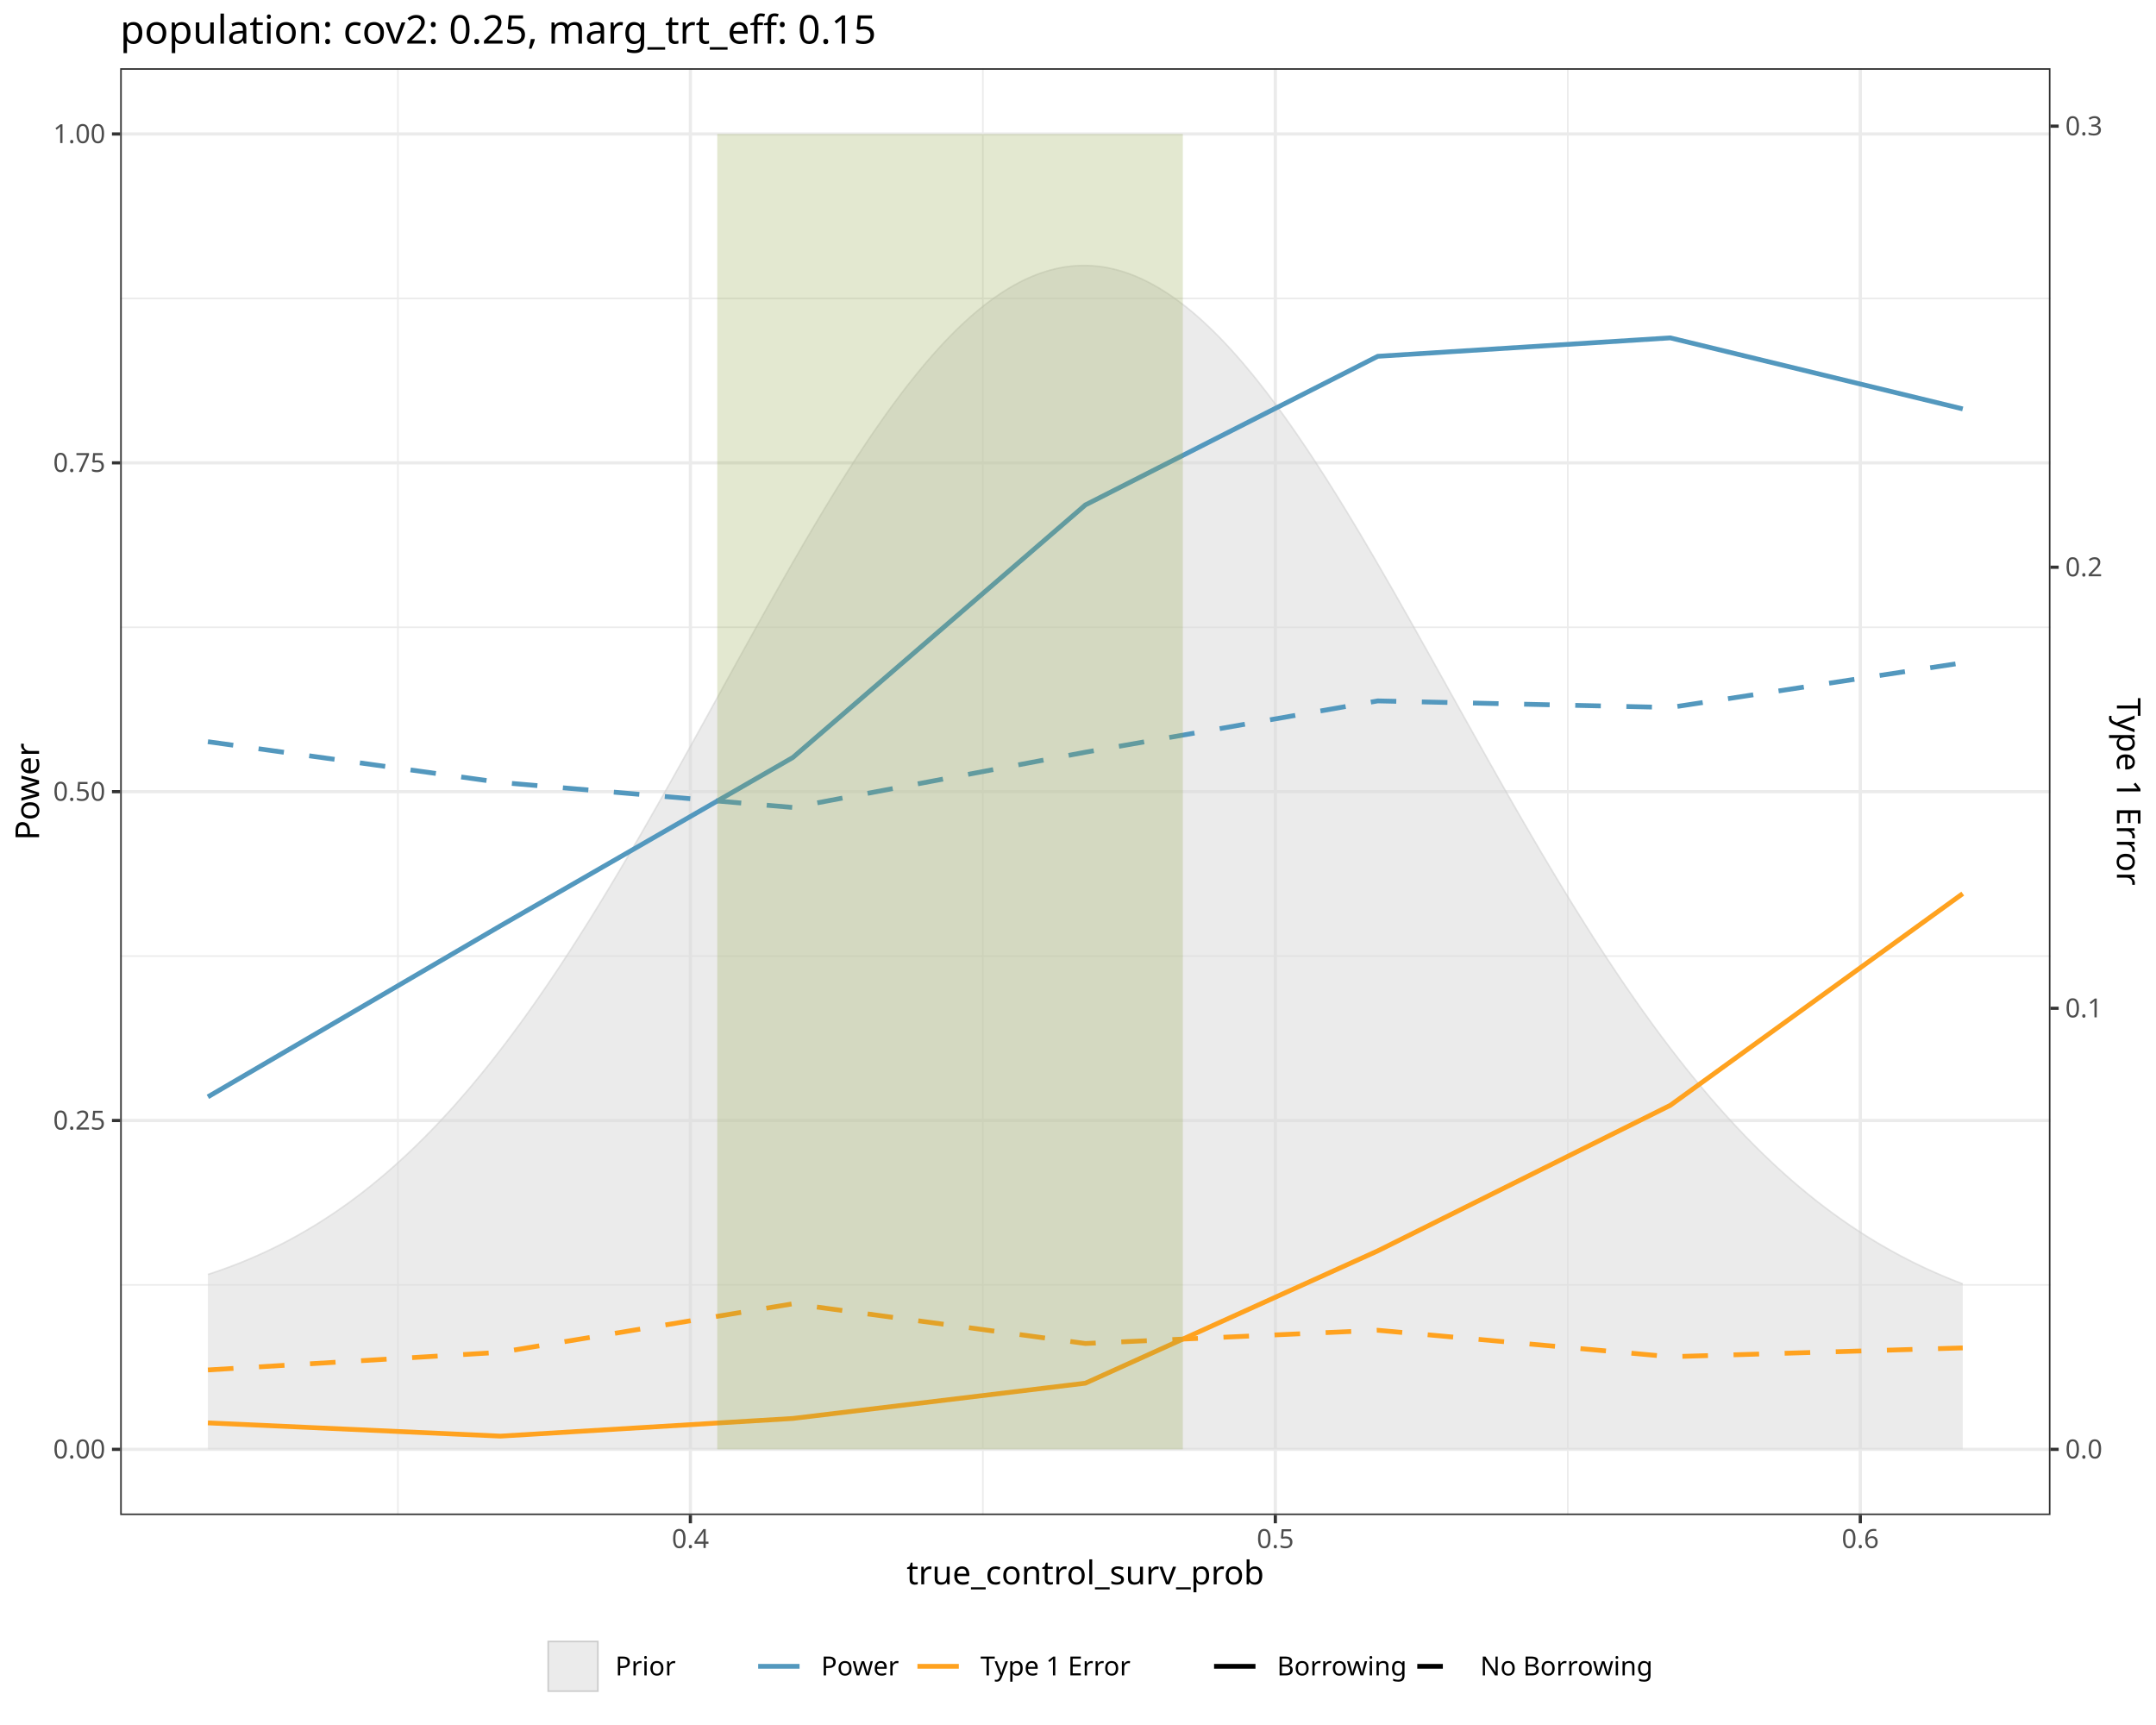
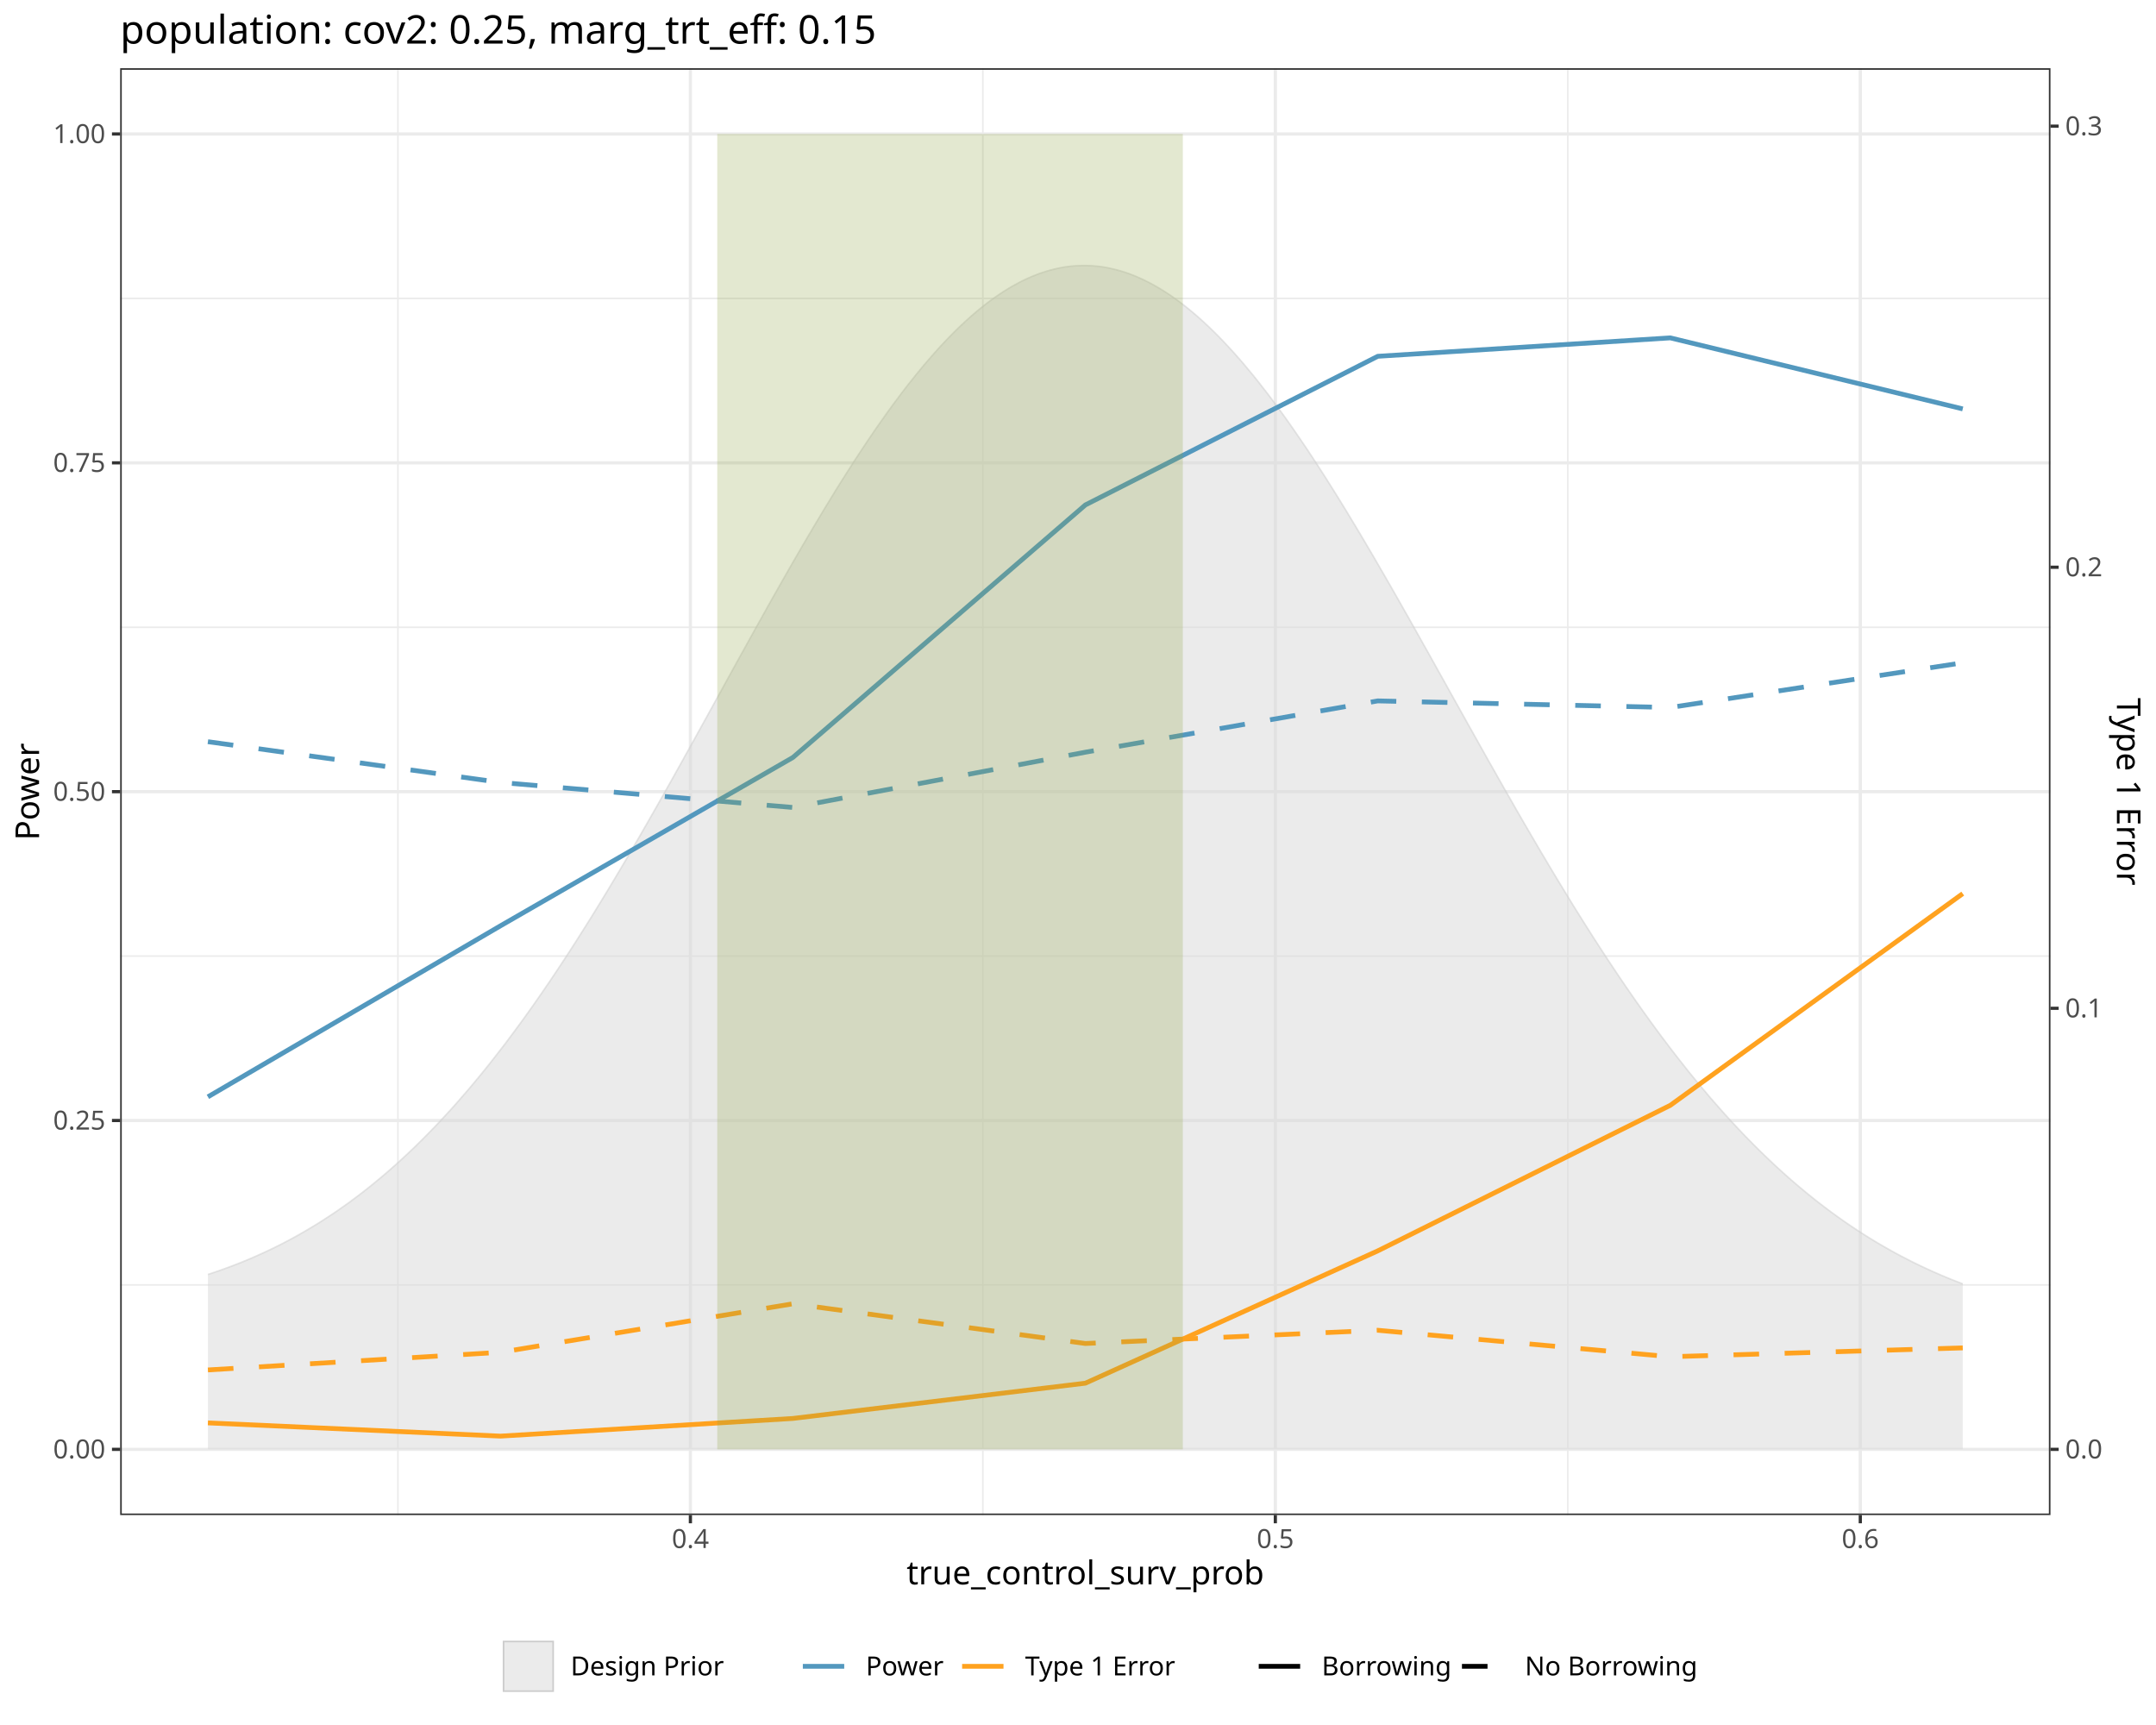
<svg xmlns="http://www.w3.org/2000/svg" class="svglite" data-engine-version="2.0" width="720.00pt" height="576.00pt" viewBox="0 0 720.00 576.00">
  <defs>
    <style type="text/css">
    .svglite line, .svglite polyline, .svglite polygon, .svglite path, .svglite rect, .svglite circle {
      fill: none;
      stroke: #000000;
      stroke-linecap: round;
      stroke-linejoin: round;
      stroke-miterlimit: 10.00;
    }
  </style>
  </defs>
  <rect width="100%" height="100%" style="stroke: none; fill: #FFFFFF;" />
  <defs>
    <clipPath id="cpMC4wMHw3MjAuMDB8MC4wMHw1NzYuMDA=">
      <rect x="0.00" y="0.00" width="720.00" height="576.00" />
    </clipPath>
  </defs>
  <g clip-path="url(#cpMC4wMHw3MjAuMDB8MC4wMHw1NzYuMDA=)">
    <rect x="0.00" y="0.00" width="720.00" height="576.00" style="stroke-width: 1.07; stroke: #FFFFFF; fill: #FFFFFF;" />
  </g>
  <defs>
    <clipPath id="cpNDAuMTN8Njg0Ljc2fDIyLjc4fDUwNS45MQ==">
      <rect x="40.13" y="22.78" width="644.63" height="483.13" />
    </clipPath>
  </defs>
  <g clip-path="url(#cpNDAuMTN8Njg0Ljc2fDIyLjc4fDUwNS45MQ==)">
    <rect x="40.13" y="22.78" width="644.63" height="483.13" style="stroke-width: 1.07; stroke: none; fill: #FFFFFF;" />
    <polyline points="40.13,429.05 684.76,429.05 " style="stroke-width: 0.53; stroke: #EBEBEB; stroke-linecap: butt;" />
    <polyline points="40.13,319.25 684.76,319.25 " style="stroke-width: 0.53; stroke: #EBEBEB; stroke-linecap: butt;" />
    <polyline points="40.13,209.45 684.76,209.45 " style="stroke-width: 0.53; stroke: #EBEBEB; stroke-linecap: butt;" />
    <polyline points="40.13,99.65 684.76,99.65 " style="stroke-width: 0.53; stroke: #EBEBEB; stroke-linecap: butt;" />
    <polyline points="132.89,505.91 132.89,22.78 " style="stroke-width: 0.53; stroke: #EBEBEB; stroke-linecap: butt;" />
    <polyline points="328.23,505.91 328.23,22.78 " style="stroke-width: 0.53; stroke: #EBEBEB; stroke-linecap: butt;" />
    <polyline points="523.57,505.91 523.57,22.78 " style="stroke-width: 0.53; stroke: #EBEBEB; stroke-linecap: butt;" />
    <polyline points="40.13,483.95 684.76,483.95 " style="stroke-width: 1.07; stroke: #EBEBEB; stroke-linecap: butt;" />
    <polyline points="40.13,374.15 684.76,374.15 " style="stroke-width: 1.07; stroke: #EBEBEB; stroke-linecap: butt;" />
    <polyline points="40.13,264.35 684.76,264.35 " style="stroke-width: 1.07; stroke: #EBEBEB; stroke-linecap: butt;" />
    <polyline points="40.13,154.55 684.76,154.55 " style="stroke-width: 1.07; stroke: #EBEBEB; stroke-linecap: butt;" />
    <polyline points="40.13,44.74 684.76,44.74 " style="stroke-width: 1.07; stroke: #EBEBEB; stroke-linecap: butt;" />
    <polyline points="230.56,505.91 230.56,22.78 " style="stroke-width: 1.07; stroke: #EBEBEB; stroke-linecap: butt;" />
    <polyline points="425.90,505.91 425.90,22.78 " style="stroke-width: 1.07; stroke: #EBEBEB; stroke-linecap: butt;" />
    <polyline points="621.25,505.91 621.25,22.78 " style="stroke-width: 1.07; stroke: #EBEBEB; stroke-linecap: butt;" />
    <polygon points="69.43,425.56 70.61,425.17 71.78,424.78 72.95,424.38 74.12,423.97 75.29,423.54 76.47,423.11 77.64,422.67 78.81,422.22 79.98,421.76 81.15,421.29 82.33,420.81 83.50,420.32 84.67,419.81 85.84,419.30 87.01,418.77 88.19,418.24 89.36,417.69 90.53,417.13 91.70,416.56 92.88,415.98 94.05,415.39 95.22,414.78 96.39,414.17 97.56,413.54 98.74,412.89 99.91,412.24 101.08,411.57 102.25,410.89 103.42,410.20 104.60,409.50 105.77,408.78 106.94,408.05 108.11,407.30 109.28,406.54 110.46,405.77 111.63,404.99 112.80,404.19 113.97,403.37 115.14,402.55 116.32,401.71 117.49,400.85 118.66,399.98 119.83,399.10 121.00,398.20 122.18,397.28 123.35,396.35 124.52,395.41 125.69,394.45 126.86,393.48 128.04,392.49 129.21,391.49 130.38,390.47 131.55,389.44 132.72,388.39 133.90,387.32 135.07,386.24 136.24,385.15 137.41,384.04 138.59,382.91 139.76,381.77 140.93,380.61 142.10,379.43 143.27,378.24 144.45,377.04 145.62,375.82 146.79,374.58 147.96,373.32 149.13,372.05 150.31,370.77 151.48,369.47 152.65,368.15 153.82,366.81 154.99,365.46 156.17,364.10 157.34,362.72 158.51,361.32 159.68,359.90 160.85,358.48 162.03,357.03 163.20,355.57 164.37,354.09 165.54,352.60 166.71,351.09 167.89,349.57 169.06,348.03 170.23,346.47 171.40,344.90 172.57,343.31 173.75,341.71 174.92,340.10 176.09,338.47 177.26,336.82 178.44,335.16 179.61,333.48 180.78,331.79 181.95,330.09 183.12,328.37 184.30,326.64 185.47,324.89 186.64,323.13 187.81,321.35 188.98,319.57 190.16,317.76 191.33,315.95 192.50,314.12 193.67,312.28 194.84,310.43 196.02,308.56 197.19,306.69 198.36,304.80 199.53,302.90 200.70,300.98 201.88,299.06 203.05,297.13 204.22,295.18 205.39,293.22 206.56,291.26 207.74,289.28 208.91,287.30 210.08,285.30 211.25,283.30 212.42,281.28 213.60,279.26 214.77,277.23 215.94,275.19 217.11,273.15 218.28,271.09 219.46,269.03 220.63,266.96 221.80,264.89 222.97,262.81 224.15,260.73 225.32,258.64 226.49,256.54 227.66,254.44 228.83,252.33 230.01,250.23 231.18,248.11 232.35,246.00 233.52,243.88 234.69,241.76 235.87,239.64 237.04,237.51 238.21,235.39 239.38,233.26 240.55,231.14 241.73,229.01 242.90,226.88 244.07,224.76 245.24,222.63 246.41,220.51 247.59,218.39 248.76,216.27 249.93,214.16 251.10,212.04 252.27,209.94 253.45,207.83 254.62,205.73 255.79,203.64 256.96,201.55 258.13,199.47 259.31,197.39 260.48,195.32 261.65,193.26 262.82,191.21 263.99,189.16 265.17,187.13 266.34,185.10 267.51,183.08 268.68,181.07 269.86,179.07 271.03,177.09 272.20,175.11 273.37,173.15 274.54,171.20 275.72,169.26 276.89,167.33 278.06,165.42 279.23,163.52 280.40,161.64 281.58,159.77 282.75,157.92 283.92,156.09 285.09,154.27 286.26,152.46 287.44,150.68 288.61,148.91 289.78,147.16 290.95,145.43 292.12,143.71 293.30,142.02 294.47,140.35 295.64,138.69 296.81,137.06 297.98,135.45 299.16,133.86 300.33,132.29 301.50,130.74 302.67,129.22 303.84,127.72 305.02,126.24 306.19,124.79 307.36,123.36 308.53,121.95 309.70,120.57 310.88,119.22 312.05,117.89 313.22,116.58 314.39,115.30 315.57,114.05 316.74,112.83 317.91,111.63 319.08,110.46 320.25,109.32 321.43,108.21 322.60,107.12 323.77,106.07 324.94,105.04 326.11,104.04 327.29,103.07 328.46,102.13 329.63,101.22 330.80,100.34 331.97,99.49 333.15,98.68 334.32,97.89 335.49,97.13 336.66,96.41 337.83,95.71 339.01,95.05 340.18,94.42 341.35,93.82 342.52,93.26 343.69,92.73 344.87,92.22 346.04,91.76 347.21,91.32 348.38,90.92 349.55,90.55 350.73,90.21 351.90,89.91 353.07,89.63 354.24,89.40 355.41,89.19 356.59,89.02 357.76,88.88 358.93,88.78 360.10,88.71 361.28,88.67 362.45,88.66 363.62,88.69 364.79,88.76 365.96,88.85 367.14,88.98 368.31,89.14 369.48,89.34 370.65,89.57 371.82,89.83 373.00,90.13 374.17,90.45 375.34,90.81 376.51,91.21 377.68,91.63 378.86,92.09 380.03,92.58 381.20,93.11 382.37,93.66 383.54,94.25 384.72,94.87 385.89,95.52 387.06,96.20 388.23,96.91 389.40,97.66 390.58,98.43 391.75,99.24 392.92,100.08 394.09,100.94 395.26,101.84 396.44,102.76 397.61,103.72 398.78,104.70 399.95,105.72 401.13,106.76 402.30,107.83 403.47,108.93 404.64,110.05 405.81,111.21 406.99,112.39 408.16,113.59 409.33,114.83 410.50,116.09 411.67,117.37 412.85,118.69 414.02,120.02 415.19,121.38 416.36,122.77 417.53,124.18 418.71,125.61 419.88,127.07 421.05,128.55 422.22,130.06 423.39,131.58 424.57,133.13 425.74,134.70 426.91,136.29 428.08,137.90 429.25,139.53 430.43,141.18 431.60,142.85 432.77,144.54 433.94,146.24 435.11,147.97 436.29,149.71 437.46,151.47 438.63,153.25 439.80,155.05 440.97,156.86 442.15,158.68 443.32,160.53 444.49,162.38 445.66,164.25 446.84,166.14 448.01,168.04 449.18,169.95 450.35,171.87 451.52,173.81 452.70,175.76 453.87,177.72 455.04,179.69 456.21,181.67 457.38,183.66 458.56,185.66 459.73,187.67 460.90,189.69 462.07,191.71 463.24,193.75 464.42,195.79 465.59,197.84 466.76,199.89 467.93,201.95 469.10,204.02 470.28,206.09 471.45,208.17 472.62,210.25 473.79,212.34 474.96,214.43 476.14,216.52 477.31,218.61 478.48,220.71 479.65,222.81 480.82,224.91 482.00,227.01 483.17,229.12 484.34,231.22 485.51,233.32 486.68,235.42 487.86,237.53 489.03,239.63 490.20,241.73 491.37,243.82 492.55,245.92 493.72,248.01 494.89,250.10 496.06,252.18 497.23,254.27 498.41,256.34 499.58,258.42 500.75,260.49 501.92,262.55 503.09,264.61 504.27,266.66 505.44,268.71 506.61,270.75 507.78,272.78 508.95,274.81 510.13,276.83 511.30,278.84 512.47,280.84 513.64,282.84 514.81,284.83 515.99,286.81 517.16,288.78 518.33,290.74 519.50,292.69 520.67,294.63 521.85,296.56 523.02,298.49 524.19,300.40 525.36,302.30 526.53,304.19 527.71,306.07 528.88,307.94 530.05,309.79 531.22,311.64 532.39,313.47 533.57,315.29 534.74,317.10 535.91,318.90 537.08,320.68 538.26,322.45 539.43,324.21 540.60,325.96 541.77,327.69 542.94,329.41 544.12,331.12 545.29,332.81 546.46,334.49 547.63,336.15 548.80,337.80 549.98,339.44 551.15,341.06 552.32,342.67 553.49,344.27 554.66,345.85 555.84,347.41 557.01,348.97 558.18,350.50 559.35,352.02 560.52,353.53 561.70,355.02 562.87,356.50 564.04,357.96 565.21,359.41 566.38,360.84 567.56,362.26 568.73,363.67 569.90,365.05 571.07,366.43 572.24,367.78 573.42,369.13 574.59,370.45 575.76,371.77 576.93,373.06 578.10,374.35 579.28,375.61 580.45,376.87 581.62,378.10 582.79,379.33 583.97,380.53 585.14,381.73 586.31,382.90 587.48,384.07 588.65,385.21 589.83,386.35 591.00,387.46 592.17,388.57 593.34,389.66 594.51,390.73 595.69,391.79 596.86,392.84 598.03,393.87 599.20,394.88 600.37,395.89 601.55,396.87 602.72,397.85 603.89,398.81 605.06,399.75 606.23,400.69 607.41,401.61 608.58,402.51 609.75,403.40 610.92,404.28 612.09,405.14 613.27,405.99 614.44,406.83 615.61,407.66 616.78,408.47 617.95,409.27 619.13,410.05 620.30,410.83 621.47,411.59 622.64,412.34 623.82,413.07 624.99,413.80 626.16,414.51 627.33,415.21 628.50,415.89 629.68,416.57 630.85,417.23 632.02,417.89 633.19,418.53 634.36,419.16 635.54,419.78 636.71,420.38 637.88,420.98 639.05,421.57 640.22,422.14 641.40,422.71 642.57,423.26 643.74,423.80 644.91,424.34 646.08,424.86 647.26,425.37 648.43,425.88 649.60,426.37 650.77,426.86 651.94,427.33 653.12,427.80 654.29,428.25 655.46,428.70 655.46,483.95 654.29,483.95 653.12,483.95 651.94,483.95 650.77,483.95 649.60,483.95 648.43,483.95 647.26,483.95 646.08,483.95 644.91,483.95 643.74,483.95 642.57,483.95 641.40,483.95 640.22,483.95 639.05,483.95 637.88,483.95 636.71,483.95 635.54,483.95 634.36,483.95 633.19,483.95 632.02,483.95 630.85,483.95 629.68,483.95 628.50,483.95 627.33,483.95 626.16,483.95 624.99,483.95 623.82,483.95 622.64,483.95 621.47,483.95 620.30,483.95 619.13,483.95 617.95,483.95 616.78,483.95 615.61,483.95 614.44,483.95 613.27,483.95 612.09,483.95 610.92,483.95 609.75,483.95 608.58,483.95 607.41,483.95 606.23,483.95 605.06,483.95 603.89,483.95 602.72,483.95 601.55,483.95 600.37,483.95 599.20,483.95 598.03,483.95 596.86,483.95 595.69,483.95 594.51,483.95 593.34,483.95 592.17,483.95 591.00,483.95 589.83,483.95 588.65,483.95 587.48,483.95 586.31,483.95 585.14,483.95 583.97,483.95 582.79,483.95 581.62,483.95 580.45,483.95 579.28,483.95 578.10,483.95 576.93,483.95 575.76,483.95 574.59,483.95 573.42,483.95 572.24,483.95 571.07,483.95 569.90,483.95 568.73,483.95 567.56,483.95 566.38,483.95 565.21,483.95 564.04,483.95 562.87,483.95 561.70,483.95 560.52,483.95 559.35,483.95 558.18,483.95 557.01,483.95 555.84,483.95 554.66,483.95 553.49,483.95 552.32,483.95 551.15,483.95 549.98,483.95 548.80,483.95 547.63,483.95 546.46,483.95 545.29,483.95 544.12,483.95 542.94,483.95 541.77,483.95 540.60,483.95 539.43,483.95 538.26,483.95 537.08,483.95 535.91,483.95 534.74,483.95 533.57,483.95 532.39,483.95 531.22,483.95 530.05,483.95 528.88,483.95 527.71,483.95 526.53,483.95 525.36,483.95 524.19,483.95 523.02,483.95 521.85,483.95 520.67,483.95 519.50,483.95 518.33,483.95 517.16,483.95 515.99,483.95 514.81,483.95 513.64,483.95 512.47,483.95 511.30,483.95 510.13,483.95 508.95,483.95 507.78,483.95 506.61,483.95 505.44,483.95 504.27,483.95 503.09,483.95 501.92,483.95 500.75,483.95 499.58,483.95 498.41,483.95 497.23,483.95 496.06,483.95 494.89,483.95 493.72,483.95 492.55,483.95 491.37,483.95 490.20,483.95 489.03,483.95 487.86,483.95 486.68,483.95 485.51,483.95 484.34,483.95 483.17,483.95 482.00,483.95 480.82,483.95 479.65,483.95 478.48,483.95 477.31,483.95 476.14,483.95 474.96,483.95 473.79,483.95 472.62,483.95 471.45,483.95 470.28,483.95 469.10,483.95 467.93,483.95 466.76,483.95 465.59,483.95 464.42,483.95 463.24,483.95 462.07,483.95 460.90,483.95 459.73,483.95 458.56,483.95 457.38,483.95 456.21,483.95 455.04,483.95 453.87,483.95 452.70,483.95 451.52,483.95 450.35,483.95 449.18,483.95 448.01,483.95 446.84,483.95 445.66,483.95 444.49,483.95 443.32,483.95 442.15,483.95 440.97,483.95 439.80,483.95 438.63,483.95 437.46,483.95 436.29,483.95 435.11,483.95 433.94,483.95 432.77,483.95 431.60,483.95 430.43,483.95 429.25,483.95 428.08,483.95 426.91,483.95 425.74,483.95 424.57,483.95 423.39,483.95 422.22,483.95 421.05,483.95 419.88,483.95 418.71,483.95 417.53,483.95 416.36,483.95 415.19,483.95 414.02,483.95 412.85,483.95 411.67,483.95 410.50,483.95 409.33,483.95 408.16,483.95 406.99,483.95 405.81,483.95 404.64,483.95 403.47,483.95 402.30,483.95 401.13,483.95 399.95,483.95 398.78,483.95 397.61,483.95 396.44,483.95 395.26,483.95 394.09,483.95 392.92,483.95 391.75,483.95 390.58,483.95 389.40,483.95 388.23,483.95 387.06,483.95 385.89,483.95 384.72,483.95 383.54,483.95 382.37,483.95 381.20,483.95 380.03,483.95 378.86,483.95 377.68,483.95 376.51,483.95 375.34,483.95 374.17,483.95 373.00,483.95 371.82,483.95 370.65,483.95 369.48,483.95 368.31,483.95 367.14,483.95 365.96,483.95 364.79,483.95 363.62,483.95 362.45,483.95 361.28,483.95 360.10,483.95 358.93,483.95 357.76,483.95 356.59,483.95 355.41,483.95 354.24,483.95 353.07,483.95 351.90,483.95 350.73,483.95 349.55,483.95 348.38,483.95 347.21,483.95 346.04,483.95 344.87,483.95 343.69,483.95 342.52,483.95 341.35,483.95 340.18,483.95 339.01,483.95 337.83,483.95 336.66,483.95 335.49,483.95 334.32,483.95 333.15,483.95 331.97,483.95 330.80,483.95 329.63,483.95 328.46,483.95 327.29,483.95 326.11,483.95 324.94,483.95 323.77,483.95 322.60,483.95 321.43,483.95 320.25,483.95 319.08,483.95 317.91,483.95 316.74,483.95 315.57,483.95 314.39,483.95 313.22,483.95 312.05,483.95 310.88,483.95 309.70,483.95 308.53,483.95 307.36,483.95 306.19,483.95 305.02,483.95 303.84,483.95 302.67,483.95 301.50,483.95 300.33,483.95 299.16,483.95 297.98,483.95 296.81,483.95 295.64,483.95 294.47,483.95 293.30,483.95 292.12,483.95 290.95,483.95 289.78,483.95 288.61,483.95 287.44,483.95 286.26,483.95 285.09,483.95 283.92,483.95 282.75,483.95 281.58,483.95 280.40,483.95 279.23,483.95 278.06,483.95 276.89,483.95 275.72,483.95 274.54,483.95 273.37,483.95 272.20,483.95 271.03,483.95 269.86,483.95 268.68,483.95 267.51,483.95 266.34,483.95 265.17,483.95 263.99,483.95 262.82,483.95 261.65,483.95 260.48,483.95 259.31,483.95 258.13,483.95 256.96,483.95 255.79,483.95 254.62,483.95 253.45,483.95 252.27,483.95 251.10,483.95 249.93,483.95 248.76,483.95 247.59,483.95 246.41,483.95 245.24,483.95 244.07,483.95 242.90,483.95 241.73,483.95 240.55,483.95 239.38,483.95 238.21,483.95 237.04,483.95 235.87,483.95 234.69,483.95 233.52,483.95 232.35,483.95 231.18,483.95 230.01,483.95 228.83,483.95 227.66,483.95 226.49,483.95 225.32,483.95 224.15,483.95 222.97,483.95 221.80,483.95 220.63,483.95 219.46,483.95 218.28,483.95 217.11,483.95 215.94,483.95 214.77,483.95 213.60,483.95 212.42,483.95 211.25,483.95 210.08,483.95 208.91,483.95 207.74,483.95 206.56,483.95 205.39,483.95 204.22,483.95 203.05,483.95 201.88,483.95 200.70,483.95 199.53,483.95 198.36,483.95 197.19,483.95 196.02,483.95 194.84,483.95 193.67,483.95 192.50,483.95 191.33,483.95 190.16,483.95 188.98,483.95 187.81,483.95 186.64,483.95 185.47,483.95 184.30,483.95 183.12,483.95 181.95,483.95 180.78,483.95 179.61,483.95 178.44,483.95 177.26,483.95 176.09,483.95 174.92,483.95 173.75,483.95 172.57,483.95 171.40,483.95 170.23,483.95 169.06,483.95 167.89,483.95 166.71,483.95 165.54,483.95 164.37,483.95 163.20,483.95 162.03,483.95 160.85,483.95 159.68,483.95 158.51,483.95 157.34,483.95 156.17,483.95 154.99,483.95 153.82,483.95 152.65,483.95 151.48,483.95 150.31,483.95 149.13,483.95 147.96,483.95 146.79,483.95 145.62,483.95 144.45,483.95 143.27,483.95 142.10,483.95 140.93,483.95 139.76,483.95 138.59,483.95 137.41,483.95 136.24,483.95 135.07,483.95 133.90,483.95 132.72,483.95 131.55,483.95 130.38,483.95 129.21,483.95 128.04,483.95 126.86,483.95 125.69,483.95 124.52,483.95 123.35,483.95 122.18,483.95 121.00,483.95 119.83,483.95 118.66,483.95 117.49,483.95 116.32,483.95 115.14,483.95 113.97,483.95 112.80,483.95 111.63,483.95 110.46,483.95 109.28,483.95 108.11,483.95 106.94,483.95 105.77,483.95 104.60,483.95 103.42,483.95 102.25,483.95 101.08,483.95 99.91,483.95 98.74,483.95 97.56,483.95 96.39,483.95 95.22,483.95 94.05,483.95 92.88,483.95 91.70,483.95 90.53,483.95 89.36,483.95 88.19,483.95 87.01,483.95 85.84,483.95 84.67,483.95 83.50,483.95 82.33,483.95 81.15,483.95 79.98,483.95 78.81,483.95 77.64,483.95 76.47,483.95 75.29,483.95 74.12,483.95 72.95,483.95 71.78,483.95 70.61,483.95 69.43,483.95 " style="stroke-width: 0.53; stroke: none; fill: #D9D9D9; fill-opacity: 0.50;" />
    <polyline points="69.43,425.56 70.61,425.17 71.78,424.78 72.95,424.38 74.12,423.97 75.29,423.54 76.47,423.11 77.64,422.67 78.81,422.22 79.98,421.76 81.15,421.29 82.33,420.81 83.50,420.32 84.67,419.81 85.84,419.30 87.01,418.77 88.19,418.24 89.36,417.69 90.53,417.13 91.70,416.56 92.88,415.98 94.05,415.39 95.22,414.78 96.39,414.17 97.56,413.54 98.74,412.89 99.91,412.24 101.08,411.57 102.25,410.89 103.42,410.20 104.60,409.50 105.77,408.78 106.94,408.05 108.11,407.30 109.28,406.54 110.46,405.77 111.63,404.99 112.80,404.19 113.97,403.37 115.14,402.55 116.32,401.71 117.49,400.85 118.66,399.98 119.83,399.10 121.00,398.20 122.18,397.28 123.35,396.35 124.52,395.41 125.69,394.45 126.86,393.48 128.04,392.49 129.21,391.49 130.38,390.47 131.55,389.44 132.72,388.39 133.90,387.32 135.07,386.24 136.24,385.15 137.41,384.04 138.59,382.91 139.76,381.77 140.93,380.61 142.10,379.43 143.27,378.24 144.45,377.04 145.62,375.82 146.79,374.58 147.96,373.32 149.13,372.05 150.31,370.77 151.48,369.47 152.65,368.15 153.82,366.81 154.99,365.46 156.17,364.10 157.34,362.72 158.51,361.32 159.68,359.90 160.85,358.48 162.03,357.03 163.20,355.57 164.37,354.09 165.54,352.60 166.71,351.09 167.89,349.57 169.06,348.03 170.23,346.47 171.40,344.90 172.57,343.31 173.75,341.71 174.92,340.10 176.09,338.47 177.26,336.82 178.44,335.16 179.61,333.48 180.78,331.79 181.95,330.09 183.12,328.37 184.30,326.64 185.47,324.89 186.64,323.13 187.81,321.35 188.98,319.57 190.16,317.76 191.33,315.95 192.50,314.12 193.67,312.28 194.84,310.43 196.02,308.56 197.19,306.69 198.36,304.80 199.53,302.90 200.70,300.98 201.88,299.06 203.05,297.13 204.22,295.18 205.39,293.22 206.56,291.26 207.74,289.28 208.91,287.30 210.08,285.30 211.25,283.30 212.42,281.28 213.60,279.26 214.77,277.23 215.94,275.19 217.11,273.15 218.28,271.09 219.46,269.03 220.63,266.96 221.80,264.89 222.97,262.81 224.15,260.73 225.32,258.64 226.49,256.54 227.66,254.44 228.83,252.33 230.01,250.23 231.18,248.11 232.35,246.00 233.52,243.88 234.69,241.76 235.87,239.64 237.04,237.51 238.21,235.39 239.38,233.26 240.55,231.14 241.73,229.01 242.90,226.88 244.07,224.76 245.24,222.63 246.41,220.51 247.59,218.39 248.76,216.27 249.93,214.16 251.10,212.04 252.27,209.94 253.45,207.83 254.62,205.73 255.79,203.64 256.96,201.55 258.13,199.47 259.31,197.39 260.48,195.32 261.65,193.26 262.82,191.21 263.99,189.16 265.17,187.13 266.34,185.10 267.51,183.08 268.68,181.07 269.86,179.07 271.03,177.09 272.20,175.11 273.37,173.15 274.54,171.20 275.72,169.26 276.89,167.33 278.06,165.42 279.23,163.52 280.40,161.64 281.58,159.77 282.75,157.92 283.92,156.09 285.09,154.27 286.26,152.46 287.44,150.68 288.61,148.91 289.78,147.16 290.95,145.43 292.12,143.71 293.30,142.02 294.47,140.35 295.64,138.69 296.81,137.06 297.98,135.45 299.16,133.86 300.33,132.29 301.50,130.74 302.67,129.22 303.84,127.72 305.02,126.24 306.19,124.79 307.36,123.36 308.53,121.95 309.70,120.57 310.88,119.22 312.05,117.89 313.22,116.58 314.39,115.30 315.57,114.05 316.74,112.83 317.91,111.63 319.08,110.46 320.25,109.32 321.43,108.21 322.60,107.12 323.77,106.07 324.94,105.04 326.11,104.04 327.29,103.07 328.46,102.13 329.63,101.22 330.80,100.34 331.97,99.49 333.15,98.68 334.32,97.89 335.49,97.13 336.66,96.41 337.83,95.71 339.01,95.05 340.18,94.42 341.35,93.82 342.52,93.26 343.69,92.73 344.87,92.22 346.04,91.76 347.21,91.32 348.38,90.92 349.55,90.55 350.73,90.21 351.90,89.91 353.07,89.63 354.24,89.40 355.41,89.19 356.59,89.02 357.76,88.88 358.93,88.78 360.10,88.71 361.28,88.67 362.45,88.66 363.62,88.69 364.79,88.76 365.96,88.85 367.14,88.98 368.31,89.14 369.48,89.34 370.65,89.57 371.82,89.83 373.00,90.13 374.17,90.45 375.34,90.81 376.51,91.21 377.68,91.63 378.86,92.09 380.03,92.58 381.20,93.11 382.37,93.66 383.54,94.25 384.72,94.87 385.89,95.52 387.06,96.20 388.23,96.91 389.40,97.66 390.58,98.43 391.75,99.24 392.92,100.08 394.09,100.94 395.26,101.84 396.44,102.76 397.61,103.72 398.78,104.70 399.95,105.72 401.13,106.76 402.30,107.83 403.47,108.93 404.64,110.05 405.81,111.21 406.99,112.39 408.16,113.59 409.33,114.83 410.50,116.09 411.67,117.37 412.85,118.69 414.02,120.02 415.19,121.38 416.36,122.77 417.53,124.18 418.71,125.61 419.88,127.07 421.05,128.55 422.22,130.06 423.39,131.58 424.57,133.13 425.74,134.70 426.91,136.29 428.08,137.90 429.25,139.53 430.43,141.18 431.60,142.85 432.77,144.54 433.94,146.24 435.11,147.97 436.29,149.71 437.46,151.47 438.63,153.25 439.80,155.05 440.97,156.86 442.15,158.68 443.32,160.53 444.49,162.38 445.66,164.25 446.84,166.14 448.01,168.04 449.18,169.95 450.35,171.87 451.52,173.81 452.70,175.76 453.87,177.72 455.04,179.69 456.21,181.67 457.38,183.66 458.56,185.66 459.73,187.67 460.90,189.69 462.07,191.71 463.24,193.75 464.42,195.79 465.59,197.84 466.76,199.89 467.93,201.95 469.10,204.02 470.28,206.09 471.45,208.17 472.62,210.25 473.79,212.34 474.96,214.43 476.14,216.52 477.31,218.61 478.48,220.71 479.65,222.81 480.82,224.91 482.00,227.01 483.17,229.12 484.34,231.22 485.51,233.32 486.68,235.42 487.86,237.53 489.03,239.63 490.20,241.73 491.37,243.82 492.55,245.92 493.72,248.01 494.89,250.10 496.06,252.18 497.23,254.27 498.41,256.34 499.58,258.42 500.75,260.49 501.92,262.55 503.09,264.61 504.27,266.66 505.44,268.71 506.61,270.75 507.78,272.78 508.95,274.81 510.13,276.83 511.30,278.84 512.47,280.84 513.64,282.84 514.81,284.83 515.99,286.81 517.16,288.78 518.33,290.74 519.50,292.69 520.67,294.63 521.85,296.56 523.02,298.49 524.19,300.40 525.36,302.30 526.53,304.19 527.71,306.07 528.88,307.94 530.05,309.79 531.22,311.64 532.39,313.47 533.57,315.29 534.74,317.10 535.91,318.90 537.08,320.68 538.26,322.45 539.43,324.21 540.60,325.96 541.77,327.69 542.94,329.41 544.12,331.12 545.29,332.81 546.46,334.49 547.63,336.15 548.80,337.80 549.98,339.44 551.15,341.06 552.32,342.67 553.49,344.27 554.66,345.85 555.84,347.41 557.01,348.97 558.18,350.50 559.35,352.02 560.52,353.53 561.70,355.02 562.87,356.50 564.04,357.96 565.21,359.41 566.38,360.84 567.56,362.26 568.73,363.67 569.90,365.05 571.07,366.43 572.24,367.78 573.42,369.13 574.59,370.45 575.76,371.77 576.93,373.06 578.10,374.35 579.28,375.61 580.45,376.87 581.62,378.10 582.79,379.33 583.97,380.53 585.14,381.73 586.31,382.90 587.48,384.07 588.65,385.21 589.83,386.35 591.00,387.46 592.17,388.57 593.34,389.66 594.51,390.73 595.69,391.79 596.86,392.84 598.03,393.87 599.20,394.88 600.37,395.89 601.55,396.87 602.72,397.85 603.89,398.81 605.06,399.75 606.23,400.69 607.41,401.61 608.58,402.51 609.75,403.40 610.92,404.28 612.09,405.14 613.27,405.99 614.44,406.83 615.61,407.66 616.78,408.47 617.95,409.27 619.13,410.05 620.30,410.83 621.47,411.59 622.64,412.34 623.82,413.07 624.99,413.80 626.16,414.51 627.33,415.21 628.50,415.89 629.68,416.57 630.85,417.23 632.02,417.89 633.19,418.53 634.36,419.16 635.54,419.78 636.71,420.38 637.88,420.98 639.05,421.57 640.22,422.14 641.40,422.71 642.57,423.26 643.74,423.80 644.91,424.34 646.08,424.86 647.26,425.37 648.43,425.88 649.60,426.37 650.77,426.86 651.94,427.33 653.12,427.80 654.29,428.25 655.46,428.70 " style="stroke-width: 0.53; stroke: #CCCCCC; stroke-opacity: 0.50; stroke-linecap: butt; stroke-linejoin: bevel;" />
    <polyline points="69.43,366.25 167.12,309.15 264.78,252.93 362.47,168.60 460.11,118.97 557.80,112.82 655.46,136.54 " style="stroke-width: 1.60; stroke: #5398BE; stroke-linecap: butt;" />
    <polyline points="69.43,475.12 167.12,479.54 264.78,473.64 362.47,461.86 460.11,417.68 557.80,369.08 655.46,298.39 " style="stroke-width: 1.60; stroke: #FFA21F; stroke-linecap: butt;" />
    <polyline points="69.43,247.66 167.12,261.27 264.78,269.62 362.47,251.17 460.11,234.04 557.80,236.24 655.46,221.31 " style="stroke-width: 1.60; stroke: #5398BE; stroke-dasharray: 8.54,8.54; stroke-linecap: butt;" />
    <polyline points="69.43,457.44 167.12,451.55 264.78,435.35 362.47,448.61 460.11,444.19 557.80,453.03 655.46,450.08 " style="stroke-width: 1.60; stroke: #FFA21F; stroke-dasharray: 8.54,8.54; stroke-linecap: butt;" />
    <rect x="239.53" y="44.74" width="155.48" height="439.21" style="stroke-width: 1.07; stroke: none; stroke-linecap: butt; stroke-linejoin: miter; fill: #93A646; fill-opacity: 0.25;" />
    <rect x="40.13" y="22.78" width="644.63" height="483.13" style="stroke-width: 1.07; stroke: #333333;" />
  </g>
  <g clip-path="url(#cpMC4wMHw3MjAuMDB8MC4wMHw1NzYuMDA=)">
    <text x="35.20" y="486.98" text-anchor="end" style="font-size: 8.80px; fill: #4D4D4D; font-family: sans;" textLength="17.13px" lengthAdjust="spacingAndGlyphs">0.00</text>
    <text x="35.20" y="377.18" text-anchor="end" style="font-size: 8.80px; fill: #4D4D4D; font-family: sans;" textLength="17.13px" lengthAdjust="spacingAndGlyphs">0.25</text>
    <text x="35.20" y="267.38" text-anchor="end" style="font-size: 8.80px; fill: #4D4D4D; font-family: sans;" textLength="17.13px" lengthAdjust="spacingAndGlyphs">0.50</text>
    <text x="35.20" y="157.57" text-anchor="end" style="font-size: 8.80px; fill: #4D4D4D; font-family: sans;" textLength="17.13px" lengthAdjust="spacingAndGlyphs">0.75</text>
    <text x="35.20" y="47.77" text-anchor="end" style="font-size: 8.80px; fill: #4D4D4D; font-family: sans;" textLength="17.13px" lengthAdjust="spacingAndGlyphs">1.00</text>
    <polyline points="37.39,483.95 40.13,483.95 " style="stroke-width: 1.07; stroke: #333333; stroke-linecap: butt;" />
    <polyline points="37.39,374.15 40.13,374.15 " style="stroke-width: 1.07; stroke: #333333; stroke-linecap: butt;" />
    <polyline points="37.39,264.35 40.13,264.35 " style="stroke-width: 1.07; stroke: #333333; stroke-linecap: butt;" />
    <polyline points="37.39,154.55 40.13,154.55 " style="stroke-width: 1.07; stroke: #333333; stroke-linecap: butt;" />
    <polyline points="37.39,44.74 40.13,44.74 " style="stroke-width: 1.07; stroke: #333333; stroke-linecap: butt;" />
    <polyline points="687.50,483.95 684.76,483.95 " style="stroke-width: 1.07; stroke: #333333; stroke-linecap: butt;" />
    <polyline points="687.50,336.68 684.76,336.68 " style="stroke-width: 1.07; stroke: #333333; stroke-linecap: butt;" />
    <polyline points="687.50,189.40 684.76,189.40 " style="stroke-width: 1.07; stroke: #333333; stroke-linecap: butt;" />
    <polyline points="687.50,42.13 684.76,42.13 " style="stroke-width: 1.07; stroke: #333333; stroke-linecap: butt;" />
    <text x="689.69" y="486.98" style="font-size: 8.80px; fill: #4D4D4D; font-family: sans;" textLength="12.23px" lengthAdjust="spacingAndGlyphs">0.0</text>
    <text x="689.69" y="339.71" style="font-size: 8.80px; fill: #4D4D4D; font-family: sans;" textLength="12.23px" lengthAdjust="spacingAndGlyphs">0.1</text>
    <text x="689.69" y="192.43" style="font-size: 8.80px; fill: #4D4D4D; font-family: sans;" textLength="12.23px" lengthAdjust="spacingAndGlyphs">0.2</text>
    <text x="689.69" y="45.16" style="font-size: 8.80px; fill: #4D4D4D; font-family: sans;" textLength="12.23px" lengthAdjust="spacingAndGlyphs">0.3</text>
    <polyline points="230.56,508.65 230.56,505.91 " style="stroke-width: 1.07; stroke: #333333; stroke-linecap: butt;" />
    <polyline points="425.90,508.65 425.90,505.91 " style="stroke-width: 1.07; stroke: #333333; stroke-linecap: butt;" />
    <polyline points="621.25,508.65 621.25,505.91 " style="stroke-width: 1.07; stroke: #333333; stroke-linecap: butt;" />
    <text x="230.56" y="516.90" text-anchor="middle" style="font-size: 8.80px; fill: #4D4D4D; font-family: sans;" textLength="12.23px" lengthAdjust="spacingAndGlyphs">0.4</text>
    <text x="425.90" y="516.90" text-anchor="middle" style="font-size: 8.80px; fill: #4D4D4D; font-family: sans;" textLength="12.23px" lengthAdjust="spacingAndGlyphs">0.5</text>
    <text x="621.25" y="516.90" text-anchor="middle" style="font-size: 8.80px; fill: #4D4D4D; font-family: sans;" textLength="12.23px" lengthAdjust="spacingAndGlyphs">0.6</text>
    <text x="362.45" y="529.04" text-anchor="middle" style="font-size: 11.00px; font-family: sans;" textLength="113.14px" lengthAdjust="spacingAndGlyphs">true_control_surv_prob</text>
    <text transform="translate(13.05,264.35) rotate(-90)" text-anchor="middle" style="font-size: 11.00px; font-family: sans;" textLength="31.19px" lengthAdjust="spacingAndGlyphs">Power</text>
    <text transform="translate(706.95,264.35) rotate(90)" text-anchor="middle" style="font-size: 11.00px; font-family: sans;" textLength="61.14px" lengthAdjust="spacingAndGlyphs">Type 1 Error</text>
-     <rect x="171.76" y="542.28" width="57.78" height="28.24" style="stroke-width: 1.07; stroke: none; fill: #FFFFFF;" />
-     <rect x="182.72" y="547.76" width="17.28" height="17.28" style="stroke-width: 1.07; stroke: none; fill: #FFFFFF;" />
-     <rect x="183.08" y="548.12" width="16.57" height="16.57" style="stroke-width: 0.53; stroke: #CCCCCC; stroke-linecap: butt; stroke-linejoin: miter; fill: #D9D9D9; fill-opacity: 0.50;" />
-     <text x="205.48" y="559.43" style="font-size: 8.80px; font-family: sans;" textLength="18.58px" lengthAdjust="spacingAndGlyphs">Prior</text>
-     <rect x="240.50" y="542.28" width="141.29" height="28.24" style="stroke-width: 1.07; stroke: none; fill: #FFFFFF;" />
-     <rect x="251.46" y="547.76" width="17.28" height="17.28" style="stroke-width: 1.07; stroke: none; fill: #FFFFFF;" />
-     <line x1="253.19" y1="556.40" x2="267.01" y2="556.40" style="stroke-width: 1.60; stroke: #5398BE; stroke-linecap: butt;" />
-     <rect x="304.65" y="547.76" width="17.28" height="17.28" style="stroke-width: 1.07; stroke: none; fill: #FFFFFF;" />
-     <line x1="306.38" y1="556.40" x2="320.20" y2="556.40" style="stroke-width: 1.60; stroke: #FFA21F; stroke-linecap: butt;" />
-     <text x="274.22" y="559.43" style="font-size: 8.80px; font-family: sans;" textLength="24.95px" lengthAdjust="spacingAndGlyphs">Power</text>
-     <text x="327.41" y="559.43" style="font-size: 8.80px; font-family: sans;" textLength="48.91px" lengthAdjust="spacingAndGlyphs">Type 1 Error</text>
-     <rect x="392.75" y="542.28" width="160.38" height="28.24" style="stroke-width: 1.07; stroke: none; fill: #FFFFFF;" />
-     <rect x="403.71" y="547.76" width="17.28" height="17.28" style="stroke-width: 1.07; stroke: none; fill: #FFFFFF;" />
-     <line x1="405.44" y1="556.40" x2="419.27" y2="556.40" style="stroke-width: 1.60; stroke-linecap: butt;" />
-     <rect x="471.57" y="547.76" width="17.28" height="17.28" style="stroke-width: 1.07; stroke: none; fill: #FFFFFF;" />
-     <line x1="473.30" y1="556.40" x2="487.13" y2="556.40" style="stroke-width: 1.60; stroke-dasharray: 8.54,8.54; stroke-linecap: butt;" />
-     <text x="426.47" y="559.43" style="font-size: 8.80px; font-family: sans;" textLength="39.62px" lengthAdjust="spacingAndGlyphs">Borrowing</text>
-     <text x="494.33" y="559.43" style="font-size: 8.80px; font-family: sans;" textLength="53.32px" lengthAdjust="spacingAndGlyphs">No Borrowing</text>
+     <rect x="156.84" y="542.28" width="87.62" height="28.24" style="stroke-width: 1.07; stroke: none; fill: #FFFFFF;" />
+     <rect x="167.80" y="547.76" width="17.28" height="17.28" style="stroke-width: 1.07; stroke: none; fill: #FFFFFF;" />
+     <rect x="168.16" y="548.12" width="16.57" height="16.57" style="stroke-width: 0.53; stroke: #CCCCCC; stroke-linecap: butt; stroke-linejoin: miter; fill: #D9D9D9; fill-opacity: 0.50;" />
+     <text x="190.56" y="559.43" style="font-size: 8.80px; font-family: sans;" textLength="48.42px" lengthAdjust="spacingAndGlyphs">Design Prior</text>
+     <rect x="255.42" y="542.28" width="141.29" height="28.24" style="stroke-width: 1.07; stroke: none; fill: #FFFFFF;" />
+     <rect x="266.38" y="547.76" width="17.28" height="17.28" style="stroke-width: 1.07; stroke: none; fill: #FFFFFF;" />
+     <line x1="268.11" y1="556.40" x2="281.93" y2="556.40" style="stroke-width: 1.60; stroke: #5398BE; stroke-linecap: butt;" />
+     <rect x="319.57" y="547.76" width="17.28" height="17.28" style="stroke-width: 1.07; stroke: none; fill: #FFFFFF;" />
+     <line x1="321.30" y1="556.40" x2="335.12" y2="556.40" style="stroke-width: 1.60; stroke: #FFA21F; stroke-linecap: butt;" />
+     <text x="289.14" y="559.43" style="font-size: 8.80px; font-family: sans;" textLength="24.95px" lengthAdjust="spacingAndGlyphs">Power</text>
+     <text x="342.33" y="559.43" style="font-size: 8.80px; font-family: sans;" textLength="48.91px" lengthAdjust="spacingAndGlyphs">Type 1 Error</text>
+     <rect x="407.68" y="542.28" width="160.38" height="28.24" style="stroke-width: 1.07; stroke: none; fill: #FFFFFF;" />
+     <rect x="418.63" y="547.76" width="17.28" height="17.28" style="stroke-width: 1.07; stroke: none; fill: #FFFFFF;" />
+     <line x1="420.36" y1="556.40" x2="434.19" y2="556.40" style="stroke-width: 1.60; stroke-linecap: butt;" />
+     <rect x="486.49" y="547.76" width="17.28" height="17.28" style="stroke-width: 1.07; stroke: none; fill: #FFFFFF;" />
+     <line x1="488.22" y1="556.40" x2="502.05" y2="556.40" style="stroke-width: 1.60; stroke-dasharray: 8.54,8.54; stroke-linecap: butt;" />
+     <text x="441.39" y="559.43" style="font-size: 8.80px; font-family: sans;" textLength="39.62px" lengthAdjust="spacingAndGlyphs">Borrowing</text>
+     <text x="509.25" y="559.43" style="font-size: 8.80px; font-family: sans;" textLength="53.32px" lengthAdjust="spacingAndGlyphs">No Borrowing</text>
    <text x="40.13" y="14.56" style="font-size: 13.20px; font-family: sans;" textLength="240.70px" lengthAdjust="spacingAndGlyphs">population: cov2: 0.25, marg_trt_eff: 0.15</text>
  </g>
</svg>
